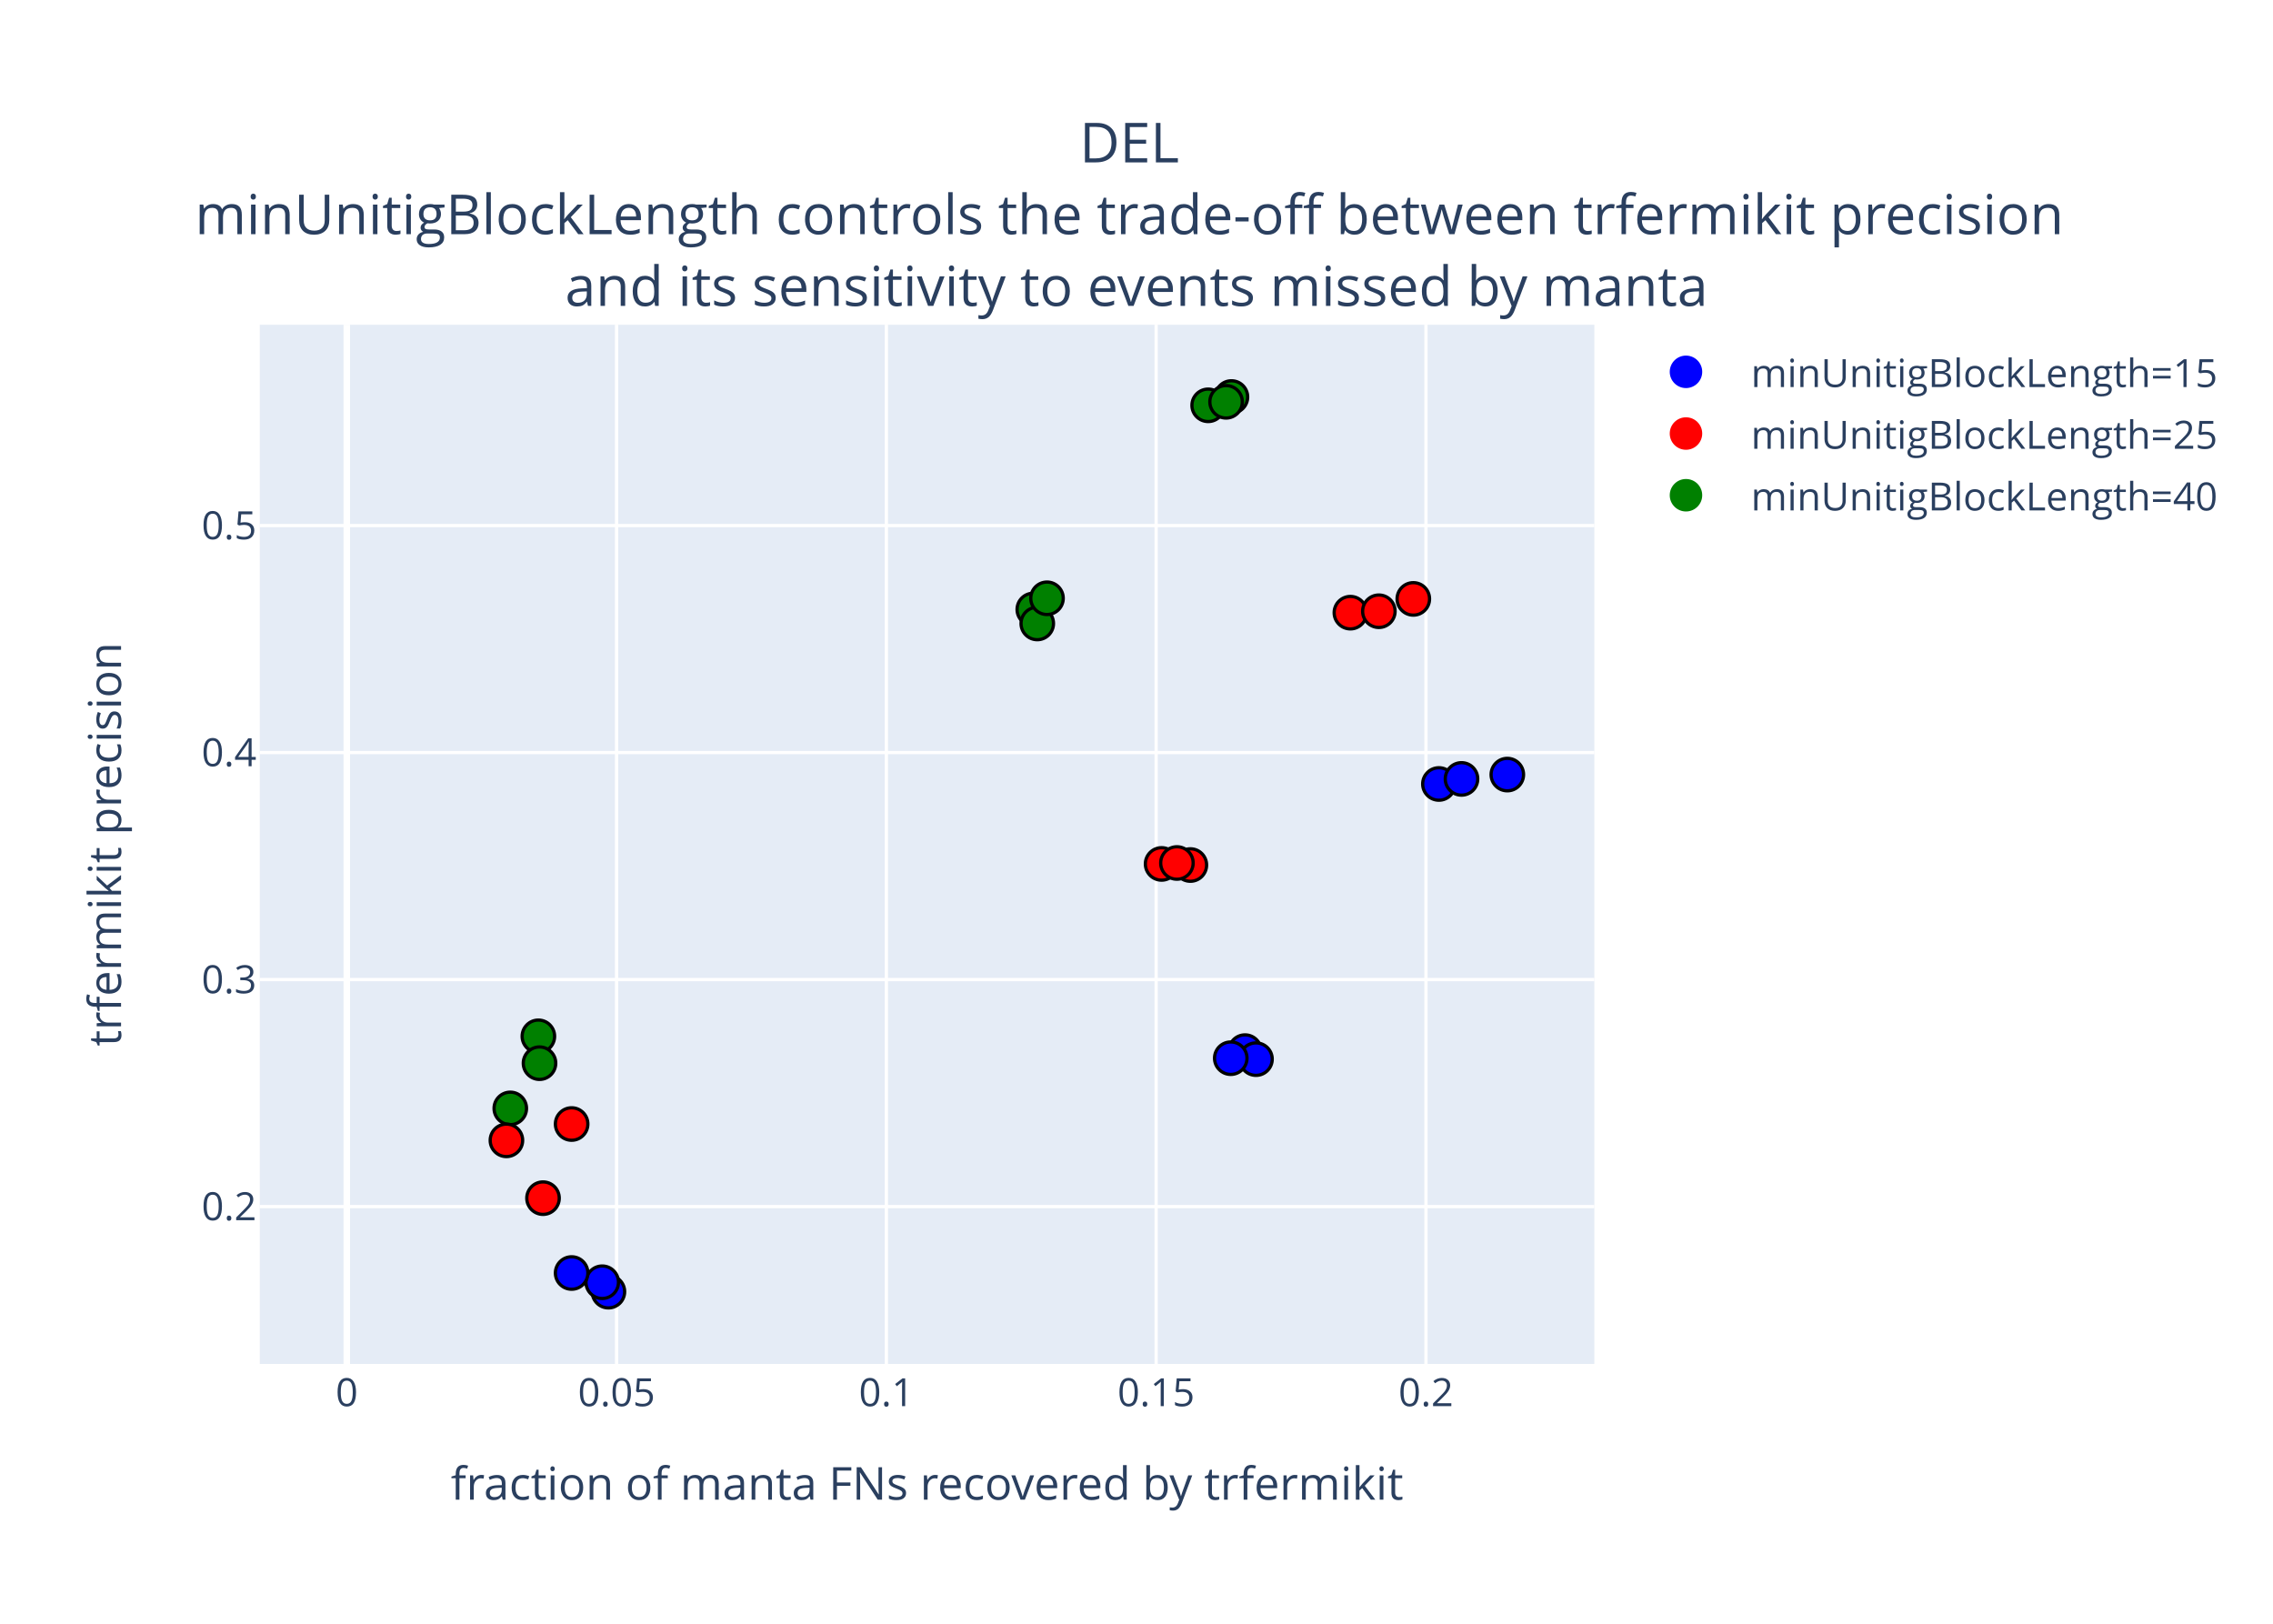
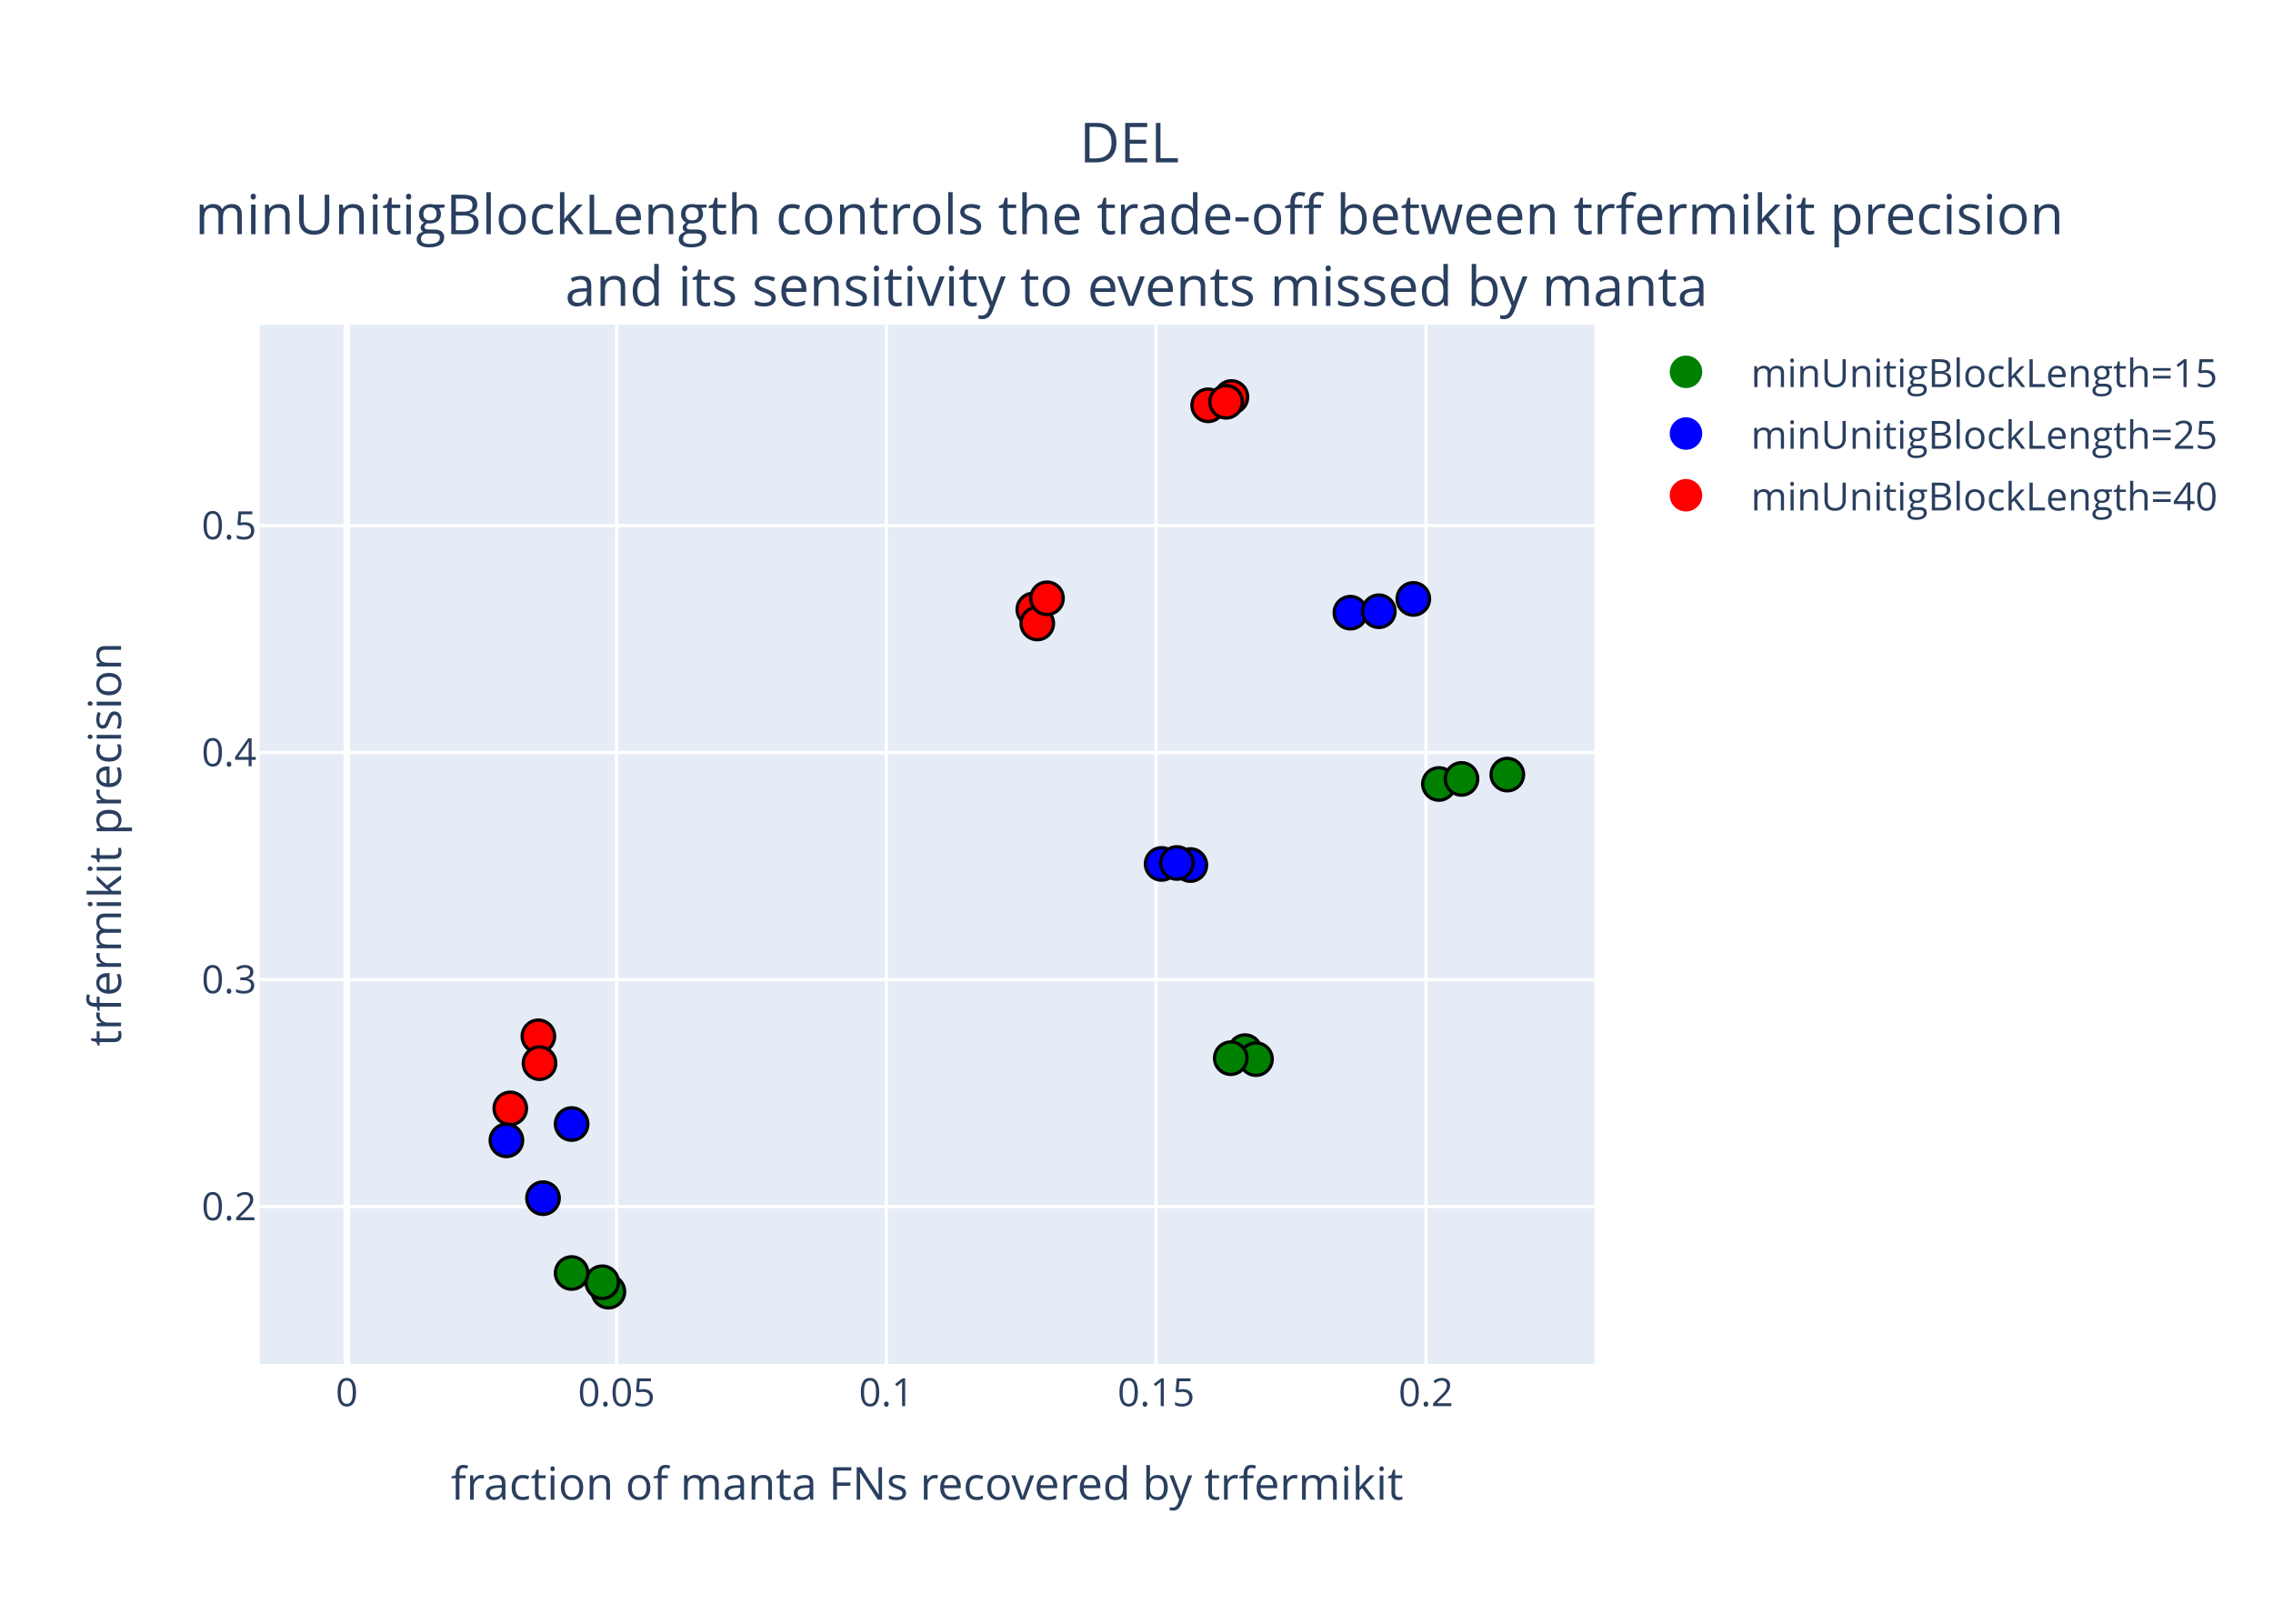
<svg xmlns="http://www.w3.org/2000/svg" class="main-svg" width="700" height="500" style="" viewBox="0 0 700 500">
  <rect x="0" y="0" width="700" height="500" style="fill: rgb(255, 255, 255); fill-opacity: 1;" />
-   <defs id="defs-e1c1b6">
+   <defs id="defs-fd17c6">
    <g class="clips">
-       <clipPath id="clipe1c1b6xyplot" class="plotclip">
+       <clipPath id="clipfd17c6xyplot" class="plotclip">
        <rect width="411" height="320" />
      </clipPath>
-       <clipPath class="axesclip" id="clipe1c1b6x">
+       <clipPath class="axesclip" id="clipfd17c6x">
        <rect x="80" y="0" width="411" height="500" />
      </clipPath>
-       <clipPath class="axesclip" id="clipe1c1b6y">
+       <clipPath class="axesclip" id="clipfd17c6y">
        <rect x="0" y="100" width="700" height="320" />
      </clipPath>
-       <clipPath class="axesclip" id="clipe1c1b6xy">
+       <clipPath class="axesclip" id="clipfd17c6xy">
        <rect x="80" y="100" width="411" height="320" />
      </clipPath>
    </g>
    <g class="gradients" />
  </defs>
  <g class="bglayer">
    <rect class="bg" x="80" y="100" width="411" height="320" style="fill: rgb(229, 236, 246); fill-opacity: 1; stroke-width: 0;" />
  </g>
  <g class="layer-below">
    <g class="imagelayer" />
    <g class="shapelayer" />
  </g>
  <g class="cartesianlayer">
    <g class="subplot xy">
      <g class="layer-subplot">
        <g class="shapelayer" />
        <g class="imagelayer" />
      </g>
      <g class="gridlayer">
        <g class="x">
          <path class="xgrid crisp" transform="translate(189.88,0)" d="M0,100v320" style="stroke: rgb(255, 255, 255); stroke-opacity: 1; stroke-width: 1px;" />
          <path class="xgrid crisp" transform="translate(272.97,0)" d="M0,100v320" style="stroke: rgb(255, 255, 255); stroke-opacity: 1; stroke-width: 1px;" />
          <path class="xgrid crisp" transform="translate(356.05,0)" d="M0,100v320" style="stroke: rgb(255, 255, 255); stroke-opacity: 1; stroke-width: 1px;" />
          <path class="xgrid crisp" transform="translate(439.14,0)" d="M0,100v320" style="stroke: rgb(255, 255, 255); stroke-opacity: 1; stroke-width: 1px;" />
        </g>
        <g class="y">
          <path class="ygrid crisp" transform="translate(0,371.54)" d="M80,0h411" style="stroke: rgb(255, 255, 255); stroke-opacity: 1; stroke-width: 1px;" />
          <path class="ygrid crisp" transform="translate(0,301.64)" d="M80,0h411" style="stroke: rgb(255, 255, 255); stroke-opacity: 1; stroke-width: 1px;" />
          <path class="ygrid crisp" transform="translate(0,231.74)" d="M80,0h411" style="stroke: rgb(255, 255, 255); stroke-opacity: 1; stroke-width: 1px;" />
          <path class="ygrid crisp" transform="translate(0,161.84)" d="M80,0h411" style="stroke: rgb(255, 255, 255); stroke-opacity: 1; stroke-width: 1px;" />
        </g>
      </g>
      <g class="zerolinelayer">
        <path class="xzl zl crisp" transform="translate(106.8,0)" d="M0,100v320" style="stroke: rgb(255, 255, 255); stroke-opacity: 1; stroke-width: 2px;" />
      </g>
      <path class="xlines-below" />
      <path class="ylines-below" />
      <g class="overlines-below" />
      <g class="xaxislayer-below" />
      <g class="yaxislayer-below" />
      <g class="overaxes-below" />
-       <g class="plot" transform="translate(80,100)" clip-path="url('#clipe1c1b6xyplot')">
+       <g class="plot" transform="translate(80,100)" clip-path="url('#clipfd17c6xyplot')">
        <g class="scatterlayer mlayer">
-           <g class="trace scatter trace179523" style="stroke-miterlimit: 2; opacity: 1;">
+           <g class="trace scatter trace14d0d3" style="stroke-miterlimit: 2; opacity: 1;">
            <g class="fills" />
            <g class="errorbars" />
            <g class="lines" />
            <g class="points">
-               <path class="point" transform="translate(303.42,223.67)" d="M5,0A5,5 0 1,1 0,-5A5,5 0 0,1 5,0Z" style="opacity: 1; stroke-width: 1px; fill: rgb(0, 0, 255); fill-opacity: 1; stroke: rgb(0, 0, 0); stroke-opacity: 1;" />
-               <path class="point" transform="translate(277.73,166.03)" d="M5,0A5,5 0 1,1 0,-5A5,5 0 0,1 5,0Z" style="opacity: 1; stroke-width: 1px; fill: rgb(255, 0, 0); fill-opacity: 1; stroke: rgb(0, 0, 0); stroke-opacity: 1;" />
-               <path class="point" transform="translate(238.22,87.67)" d="M5,0A5,5 0 1,1 0,-5A5,5 0 0,1 5,0Z" style="opacity: 1; stroke-width: 1px; fill: rgb(0, 128, 0); fill-opacity: 1; stroke: rgb(0, 0, 0); stroke-opacity: 1;" />
-               <path class="point" transform="translate(306.8,226.14)" d="M5,0A5,5 0 1,1 0,-5A5,5 0 0,1 5,0Z" style="opacity: 1; stroke-width: 1px; fill: rgb(0, 0, 255); fill-opacity: 1; stroke: rgb(0, 0, 0); stroke-opacity: 1;" />
-               <path class="point" transform="translate(286.59,166.37)" d="M5,0A5,5 0 1,1 0,-5A5,5 0 0,1 5,0Z" style="opacity: 1; stroke-width: 1px; fill: rgb(255, 0, 0); fill-opacity: 1; stroke: rgb(0, 0, 0); stroke-opacity: 1;" />
-               <path class="point" transform="translate(239.44,91.99)" d="M5,0A5,5 0 1,1 0,-5A5,5 0 0,1 5,0Z" style="opacity: 1; stroke-width: 1px; fill: rgb(0, 128, 0); fill-opacity: 1; stroke: rgb(0, 0, 0); stroke-opacity: 1;" />
-               <path class="point" transform="translate(299.03,225.85)" d="M5,0A5,5 0 1,1 0,-5A5,5 0 0,1 5,0Z" style="opacity: 1; stroke-width: 1px; fill: rgb(0, 0, 255); fill-opacity: 1; stroke: rgb(0, 0, 0); stroke-opacity: 1;" />
-               <path class="point" transform="translate(282.45,165.74)" d="M5,0A5,5 0 1,1 0,-5A5,5 0 0,1 5,0Z" style="opacity: 1; stroke-width: 1px; fill: rgb(255, 0, 0); fill-opacity: 1; stroke: rgb(0, 0, 0); stroke-opacity: 1;" />
-               <path class="point" transform="translate(242.44,84.23)" d="M5,0A5,5 0 1,1 0,-5A5,5 0 0,1 5,0Z" style="opacity: 1; stroke-width: 1px; fill: rgb(0, 128, 0); fill-opacity: 1; stroke: rgb(0, 0, 0); stroke-opacity: 1;" />
-               <path class="point" transform="translate(107.37,297.75)" d="M5,0A5,5 0 1,1 0,-5A5,5 0 0,1 5,0Z" style="opacity: 1; stroke-width: 1px; fill: rgb(0, 0, 255); fill-opacity: 1; stroke: rgb(0, 0, 0); stroke-opacity: 1;" />
-               <path class="point" transform="translate(87.23,268.95)" d="M5,0A5,5 0 1,1 0,-5A5,5 0 0,1 5,0Z" style="opacity: 1; stroke-width: 1px; fill: rgb(255, 0, 0); fill-opacity: 1; stroke: rgb(0, 0, 0); stroke-opacity: 1;" />
-               <path class="point" transform="translate(77.15,241.31)" d="M5,0A5,5 0 1,1 0,-5A5,5 0 0,1 5,0Z" style="opacity: 1; stroke-width: 1px; fill: rgb(0, 128, 0); fill-opacity: 1; stroke: rgb(0, 0, 0); stroke-opacity: 1;" />
-               <path class="point" transform="translate(105.46,294.84)" d="M5,0A5,5 0 1,1 0,-5A5,5 0 0,1 5,0Z" style="opacity: 1; stroke-width: 1px; fill: rgb(0, 0, 255); fill-opacity: 1; stroke: rgb(0, 0, 0); stroke-opacity: 1;" />
-               <path class="point" transform="translate(75.96,251.15)" d="M5,0A5,5 0 1,1 0,-5A5,5 0 0,1 5,0Z" style="opacity: 1; stroke-width: 1px; fill: rgb(255, 0, 0); fill-opacity: 1; stroke: rgb(0, 0, 0); stroke-opacity: 1;" />
-               <path class="point" transform="translate(85.8,219.11)" d="M5,0A5,5 0 1,1 0,-5A5,5 0 0,1 5,0Z" style="opacity: 1; stroke-width: 1px; fill: rgb(0, 128, 0); fill-opacity: 1; stroke: rgb(0, 0, 0); stroke-opacity: 1;" />
-               <path class="point" transform="translate(96.04,292)" d="M5,0A5,5 0 1,1 0,-5A5,5 0 0,1 5,0Z" style="opacity: 1; stroke-width: 1px; fill: rgb(0, 0, 255); fill-opacity: 1; stroke: rgb(0, 0, 0); stroke-opacity: 1;" />
-               <path class="point" transform="translate(96.04,246.12)" d="M5,0A5,5 0 1,1 0,-5A5,5 0 0,1 5,0Z" style="opacity: 1; stroke-width: 1px; fill: rgb(255, 0, 0); fill-opacity: 1; stroke: rgb(0, 0, 0); stroke-opacity: 1;" />
-               <path class="point" transform="translate(86.15,227.39)" d="M5,0A5,5 0 1,1 0,-5A5,5 0 0,1 5,0Z" style="opacity: 1; stroke-width: 1px; fill: rgb(0, 128, 0); fill-opacity: 1; stroke: rgb(0, 0, 0); stroke-opacity: 1;" />
-               <path class="point" transform="translate(363.13,141.41)" d="M5,0A5,5 0 1,1 0,-5A5,5 0 0,1 5,0Z" style="opacity: 1; stroke-width: 1px; fill: rgb(0, 0, 255); fill-opacity: 1; stroke: rgb(0, 0, 0); stroke-opacity: 1;" />
-               <path class="point" transform="translate(335.87,88.66)" d="M5,0A5,5 0 1,1 0,-5A5,5 0 0,1 5,0Z" style="opacity: 1; stroke-width: 1px; fill: rgb(255, 0, 0); fill-opacity: 1; stroke: rgb(0, 0, 0); stroke-opacity: 1;" />
-               <path class="point" transform="translate(292.07,24.81)" d="M5,0A5,5 0 1,1 0,-5A5,5 0 0,1 5,0Z" style="opacity: 1; stroke-width: 1px; fill: rgb(0, 128, 0); fill-opacity: 1; stroke: rgb(0, 0, 0); stroke-opacity: 1;" />
-               <path class="point" transform="translate(384.2,138.52)" d="M5,0A5,5 0 1,1 0,-5A5,5 0 0,1 5,0Z" style="opacity: 1; stroke-width: 1px; fill: rgb(0, 0, 255); fill-opacity: 1; stroke: rgb(0, 0, 0); stroke-opacity: 1;" />
-               <path class="point" transform="translate(355.25,84.42)" d="M5,0A5,5 0 1,1 0,-5A5,5 0 0,1 5,0Z" style="opacity: 1; stroke-width: 1px; fill: rgb(255, 0, 0); fill-opacity: 1; stroke: rgb(0, 0, 0); stroke-opacity: 1;" />
-               <path class="point" transform="translate(299.24,22.25)" d="M5,0A5,5 0 1,1 0,-5A5,5 0 0,1 5,0Z" style="opacity: 1; stroke-width: 1px; fill: rgb(0, 128, 0); fill-opacity: 1; stroke: rgb(0, 0, 0); stroke-opacity: 1;" />
-               <path class="point" transform="translate(370.09,139.85)" d="M5,0A5,5 0 1,1 0,-5A5,5 0 0,1 5,0Z" style="opacity: 1; stroke-width: 1px; fill: rgb(0, 0, 255); fill-opacity: 1; stroke: rgb(0, 0, 0); stroke-opacity: 1;" />
-               <path class="point" transform="translate(344.64,88.22)" d="M5,0A5,5 0 1,1 0,-5A5,5 0 0,1 5,0Z" style="opacity: 1; stroke-width: 1px; fill: rgb(255, 0, 0); fill-opacity: 1; stroke: rgb(0, 0, 0); stroke-opacity: 1;" />
-               <path class="point" transform="translate(297.59,23.73)" d="M5,0A5,5 0 1,1 0,-5A5,5 0 0,1 5,0Z" style="opacity: 1; stroke-width: 1px; fill: rgb(0, 128, 0); fill-opacity: 1; stroke: rgb(0, 0, 0); stroke-opacity: 1;" />
-             </g>
-             <g class="text" />
-           </g>
-           <g class="trace scatter tracef4e906" style="stroke-miterlimit: 2; opacity: 1;">
+               <path class="point" transform="translate(303.42,223.67)" d="M5,0A5,5 0 1,1 0,-5A5,5 0 0,1 5,0Z" style="opacity: 1; stroke-width: 1px; fill: rgb(0, 128, 0); fill-opacity: 1; stroke: rgb(0, 0, 0); stroke-opacity: 1;" />
+               <path class="point" transform="translate(277.73,166.03)" d="M5,0A5,5 0 1,1 0,-5A5,5 0 0,1 5,0Z" style="opacity: 1; stroke-width: 1px; fill: rgb(0, 0, 255); fill-opacity: 1; stroke: rgb(0, 0, 0); stroke-opacity: 1;" />
+               <path class="point" transform="translate(238.22,87.67)" d="M5,0A5,5 0 1,1 0,-5A5,5 0 0,1 5,0Z" style="opacity: 1; stroke-width: 1px; fill: rgb(255, 0, 0); fill-opacity: 1; stroke: rgb(0, 0, 0); stroke-opacity: 1;" />
+               <path class="point" transform="translate(306.8,226.14)" d="M5,0A5,5 0 1,1 0,-5A5,5 0 0,1 5,0Z" style="opacity: 1; stroke-width: 1px; fill: rgb(0, 128, 0); fill-opacity: 1; stroke: rgb(0, 0, 0); stroke-opacity: 1;" />
+               <path class="point" transform="translate(286.59,166.37)" d="M5,0A5,5 0 1,1 0,-5A5,5 0 0,1 5,0Z" style="opacity: 1; stroke-width: 1px; fill: rgb(0, 0, 255); fill-opacity: 1; stroke: rgb(0, 0, 0); stroke-opacity: 1;" />
+               <path class="point" transform="translate(239.44,91.99)" d="M5,0A5,5 0 1,1 0,-5A5,5 0 0,1 5,0Z" style="opacity: 1; stroke-width: 1px; fill: rgb(255, 0, 0); fill-opacity: 1; stroke: rgb(0, 0, 0); stroke-opacity: 1;" />
+               <path class="point" transform="translate(299.03,225.85)" d="M5,0A5,5 0 1,1 0,-5A5,5 0 0,1 5,0Z" style="opacity: 1; stroke-width: 1px; fill: rgb(0, 128, 0); fill-opacity: 1; stroke: rgb(0, 0, 0); stroke-opacity: 1;" />
+               <path class="point" transform="translate(282.45,165.74)" d="M5,0A5,5 0 1,1 0,-5A5,5 0 0,1 5,0Z" style="opacity: 1; stroke-width: 1px; fill: rgb(0, 0, 255); fill-opacity: 1; stroke: rgb(0, 0, 0); stroke-opacity: 1;" />
+               <path class="point" transform="translate(242.44,84.23)" d="M5,0A5,5 0 1,1 0,-5A5,5 0 0,1 5,0Z" style="opacity: 1; stroke-width: 1px; fill: rgb(255, 0, 0); fill-opacity: 1; stroke: rgb(0, 0, 0); stroke-opacity: 1;" />
+               <path class="point" transform="translate(107.37,297.75)" d="M5,0A5,5 0 1,1 0,-5A5,5 0 0,1 5,0Z" style="opacity: 1; stroke-width: 1px; fill: rgb(0, 128, 0); fill-opacity: 1; stroke: rgb(0, 0, 0); stroke-opacity: 1;" />
+               <path class="point" transform="translate(87.23,268.95)" d="M5,0A5,5 0 1,1 0,-5A5,5 0 0,1 5,0Z" style="opacity: 1; stroke-width: 1px; fill: rgb(0, 0, 255); fill-opacity: 1; stroke: rgb(0, 0, 0); stroke-opacity: 1;" />
+               <path class="point" transform="translate(77.15,241.31)" d="M5,0A5,5 0 1,1 0,-5A5,5 0 0,1 5,0Z" style="opacity: 1; stroke-width: 1px; fill: rgb(255, 0, 0); fill-opacity: 1; stroke: rgb(0, 0, 0); stroke-opacity: 1;" />
+               <path class="point" transform="translate(105.46,294.84)" d="M5,0A5,5 0 1,1 0,-5A5,5 0 0,1 5,0Z" style="opacity: 1; stroke-width: 1px; fill: rgb(0, 128, 0); fill-opacity: 1; stroke: rgb(0, 0, 0); stroke-opacity: 1;" />
+               <path class="point" transform="translate(75.96,251.15)" d="M5,0A5,5 0 1,1 0,-5A5,5 0 0,1 5,0Z" style="opacity: 1; stroke-width: 1px; fill: rgb(0, 0, 255); fill-opacity: 1; stroke: rgb(0, 0, 0); stroke-opacity: 1;" />
+               <path class="point" transform="translate(85.8,219.11)" d="M5,0A5,5 0 1,1 0,-5A5,5 0 0,1 5,0Z" style="opacity: 1; stroke-width: 1px; fill: rgb(255, 0, 0); fill-opacity: 1; stroke: rgb(0, 0, 0); stroke-opacity: 1;" />
+               <path class="point" transform="translate(96.04,292)" d="M5,0A5,5 0 1,1 0,-5A5,5 0 0,1 5,0Z" style="opacity: 1; stroke-width: 1px; fill: rgb(0, 128, 0); fill-opacity: 1; stroke: rgb(0, 0, 0); stroke-opacity: 1;" />
+               <path class="point" transform="translate(96.04,246.12)" d="M5,0A5,5 0 1,1 0,-5A5,5 0 0,1 5,0Z" style="opacity: 1; stroke-width: 1px; fill: rgb(0, 0, 255); fill-opacity: 1; stroke: rgb(0, 0, 0); stroke-opacity: 1;" />
+               <path class="point" transform="translate(86.15,227.39)" d="M5,0A5,5 0 1,1 0,-5A5,5 0 0,1 5,0Z" style="opacity: 1; stroke-width: 1px; fill: rgb(255, 0, 0); fill-opacity: 1; stroke: rgb(0, 0, 0); stroke-opacity: 1;" />
+               <path class="point" transform="translate(363.13,141.41)" d="M5,0A5,5 0 1,1 0,-5A5,5 0 0,1 5,0Z" style="opacity: 1; stroke-width: 1px; fill: rgb(0, 128, 0); fill-opacity: 1; stroke: rgb(0, 0, 0); stroke-opacity: 1;" />
+               <path class="point" transform="translate(335.87,88.66)" d="M5,0A5,5 0 1,1 0,-5A5,5 0 0,1 5,0Z" style="opacity: 1; stroke-width: 1px; fill: rgb(0, 0, 255); fill-opacity: 1; stroke: rgb(0, 0, 0); stroke-opacity: 1;" />
+               <path class="point" transform="translate(292.07,24.81)" d="M5,0A5,5 0 1,1 0,-5A5,5 0 0,1 5,0Z" style="opacity: 1; stroke-width: 1px; fill: rgb(255, 0, 0); fill-opacity: 1; stroke: rgb(0, 0, 0); stroke-opacity: 1;" />
+               <path class="point" transform="translate(384.2,138.52)" d="M5,0A5,5 0 1,1 0,-5A5,5 0 0,1 5,0Z" style="opacity: 1; stroke-width: 1px; fill: rgb(0, 128, 0); fill-opacity: 1; stroke: rgb(0, 0, 0); stroke-opacity: 1;" />
+               <path class="point" transform="translate(355.25,84.42)" d="M5,0A5,5 0 1,1 0,-5A5,5 0 0,1 5,0Z" style="opacity: 1; stroke-width: 1px; fill: rgb(0, 0, 255); fill-opacity: 1; stroke: rgb(0, 0, 0); stroke-opacity: 1;" />
+               <path class="point" transform="translate(299.24,22.25)" d="M5,0A5,5 0 1,1 0,-5A5,5 0 0,1 5,0Z" style="opacity: 1; stroke-width: 1px; fill: rgb(255, 0, 0); fill-opacity: 1; stroke: rgb(0, 0, 0); stroke-opacity: 1;" />
+               <path class="point" transform="translate(370.09,139.85)" d="M5,0A5,5 0 1,1 0,-5A5,5 0 0,1 5,0Z" style="opacity: 1; stroke-width: 1px; fill: rgb(0, 128, 0); fill-opacity: 1; stroke: rgb(0, 0, 0); stroke-opacity: 1;" />
+               <path class="point" transform="translate(344.64,88.22)" d="M5,0A5,5 0 1,1 0,-5A5,5 0 0,1 5,0Z" style="opacity: 1; stroke-width: 1px; fill: rgb(0, 0, 255); fill-opacity: 1; stroke: rgb(0, 0, 0); stroke-opacity: 1;" />
+               <path class="point" transform="translate(297.59,23.73)" d="M5,0A5,5 0 1,1 0,-5A5,5 0 0,1 5,0Z" style="opacity: 1; stroke-width: 1px; fill: rgb(255, 0, 0); fill-opacity: 1; stroke: rgb(0, 0, 0); stroke-opacity: 1;" />
+             </g>
+             <g class="text" />
+           </g>
+           <g class="trace scatter tracedb72e1" style="stroke-miterlimit: 2; opacity: 1;">
            <g class="fills" />
            <g class="errorbars" />
            <g class="lines" />
            <g class="points" />
            <g class="text" />
          </g>
-           <g class="trace scatter trace0122a7" style="stroke-miterlimit: 2; opacity: 1;">
+           <g class="trace scatter trace8c6a88" style="stroke-miterlimit: 2; opacity: 1;">
            <g class="fills" />
            <g class="errorbars" />
            <g class="lines" />
            <g class="points" />
            <g class="text" />
          </g>
-           <g class="trace scatter tracec27da8" style="stroke-miterlimit: 2; opacity: 1;">
+           <g class="trace scatter trace5be086" style="stroke-miterlimit: 2; opacity: 1;">
            <g class="fills" />
            <g class="errorbars" />
            <g class="lines" />
            <g class="points" />
            <g class="text" />
          </g>
        </g>
      </g>
      <g class="overplot" />
      <path class="xlines-above crisp" d="M0,0" style="fill: none;" />
      <path class="ylines-above crisp" d="M0,0" style="fill: none;" />
      <g class="overlines-above" />
      <g class="xaxislayer-above">
        <g class="xtick">
          <text text-anchor="middle" x="0" y="433" transform="translate(106.8,0)" style="font-family: 'Open Sans', verdana, arial, sans-serif; font-size: 12px; fill: rgb(42, 63, 95); fill-opacity: 1; white-space: pre;">0</text>
        </g>
        <g class="xtick">
          <text text-anchor="middle" x="0" y="433" transform="translate(189.88,0)" style="font-family: 'Open Sans', verdana, arial, sans-serif; font-size: 12px; fill: rgb(42, 63, 95); fill-opacity: 1; white-space: pre;">0.05</text>
        </g>
        <g class="xtick">
          <text text-anchor="middle" x="0" y="433" transform="translate(272.97,0)" style="font-family: 'Open Sans', verdana, arial, sans-serif; font-size: 12px; fill: rgb(42, 63, 95); fill-opacity: 1; white-space: pre;">0.1</text>
        </g>
        <g class="xtick">
          <text text-anchor="middle" x="0" y="433" transform="translate(356.05,0)" style="font-family: 'Open Sans', verdana, arial, sans-serif; font-size: 12px; fill: rgb(42, 63, 95); fill-opacity: 1; white-space: pre;">0.15</text>
        </g>
        <g class="xtick">
          <text text-anchor="middle" x="0" y="433" transform="translate(439.14,0)" style="font-family: 'Open Sans', verdana, arial, sans-serif; font-size: 12px; fill: rgb(42, 63, 95); fill-opacity: 1; white-space: pre;">0.2</text>
        </g>
      </g>
      <g class="yaxislayer-above">
        <g class="ytick">
          <text text-anchor="end" x="79" y="4.2" transform="translate(0,371.54)" style="font-family: 'Open Sans', verdana, arial, sans-serif; font-size: 12px; fill: rgb(42, 63, 95); fill-opacity: 1; white-space: pre;">0.2</text>
        </g>
        <g class="ytick">
          <text text-anchor="end" x="79" y="4.2" transform="translate(0,301.64)" style="font-family: 'Open Sans', verdana, arial, sans-serif; font-size: 12px; fill: rgb(42, 63, 95); fill-opacity: 1; white-space: pre;">0.3</text>
        </g>
        <g class="ytick">
          <text text-anchor="end" x="79" y="4.2" transform="translate(0,231.74)" style="font-family: 'Open Sans', verdana, arial, sans-serif; font-size: 12px; fill: rgb(42, 63, 95); fill-opacity: 1; white-space: pre;">0.4</text>
        </g>
        <g class="ytick">
          <text text-anchor="end" x="79" y="4.2" transform="translate(0,161.84)" style="font-family: 'Open Sans', verdana, arial, sans-serif; font-size: 12px; fill: rgb(42, 63, 95); fill-opacity: 1; white-space: pre;">0.5</text>
        </g>
      </g>
      <g class="overaxes-above" />
    </g>
  </g>
  <g class="polarlayer" />
  <g class="ternarylayer" />
  <g class="geolayer" />
  <g class="funnelarealayer" />
  <g class="pielayer" />
  <g class="treemaplayer" />
  <g class="sunburstlayer" />
  <g class="glimages" />
-   <defs id="topdefs-e1c1b6">
+   <defs id="topdefs-fd17c6">
    <g class="clips" />
-     <clipPath id="legende1c1b6">
+     <clipPath id="legendfd17c6">
      <rect width="189" height="67" x="0" y="0" />
    </clipPath>
  </defs>
  <g class="layer-above">
    <g class="imagelayer" />
    <g class="shapelayer" />
  </g>
  <g class="infolayer">
    <g class="legend" pointer-events="all" transform="translate(499.22,100)">
      <rect class="bg" shape-rendering="crispEdges" width="189" height="67" x="0" y="0" style="stroke: rgb(68, 68, 68); stroke-opacity: 1; fill: rgb(255, 255, 255); fill-opacity: 1; stroke-width: 0px;" />
-       <g class="scrollbox" transform="" clip-path="url('#legende1c1b6')">
+       <g class="scrollbox" transform="" clip-path="url('#legendfd17c6')">
        <g class="groups">
          <g class="traces" transform="translate(0,14.5)" style="opacity: 1;">
            <text class="legendtext" text-anchor="start" x="40" y="4.68" style="font-family: 'Open Sans', verdana, arial, sans-serif; font-size: 12px; fill: rgb(42, 63, 95); fill-opacity: 1; white-space: pre;">minUnitigBlockLength=15</text>
            <g class="layers" style="opacity: 1;">
              <g class="legendfill" />
              <g class="legendlines" />
              <g class="legendsymbols">
                <g class="legendpoints">
+                   <path class="scatterpts" transform="translate(20,0)" d="M5,0A5,5 0 1,1 0,-5A5,5 0 0,1 5,0Z" style="opacity: 1; stroke-width: 0px; fill: rgb(0, 128, 0); fill-opacity: 1;" />
+                 </g>
+               </g>
+             </g>
+             <rect class="legendtoggle" x="0" y="-9.5" width="183.844" height="19" style="fill: rgb(0, 0, 0); fill-opacity: 0;" />
+           </g>
+           <g class="traces" transform="translate(0,33.5)" style="opacity: 1;">
+             <text class="legendtext" text-anchor="start" x="40" y="4.68" style="font-family: 'Open Sans', verdana, arial, sans-serif; font-size: 12px; fill: rgb(42, 63, 95); fill-opacity: 1; white-space: pre;">minUnitigBlockLength=25</text>
+             <g class="layers" style="opacity: 1;">
+               <g class="legendfill" />
+               <g class="legendlines" />
+               <g class="legendsymbols">
+                 <g class="legendpoints">
                  <path class="scatterpts" transform="translate(20,0)" d="M5,0A5,5 0 1,1 0,-5A5,5 0 0,1 5,0Z" style="opacity: 1; stroke-width: 0px; fill: rgb(0, 0, 255); fill-opacity: 1;" />
                </g>
              </g>
            </g>
            <rect class="legendtoggle" x="0" y="-9.5" width="183.844" height="19" style="fill: rgb(0, 0, 0); fill-opacity: 0;" />
          </g>
-           <g class="traces" transform="translate(0,33.5)" style="opacity: 1;">
-             <text class="legendtext" text-anchor="start" x="40" y="4.68" style="font-family: 'Open Sans', verdana, arial, sans-serif; font-size: 12px; fill: rgb(42, 63, 95); fill-opacity: 1; white-space: pre;">minUnitigBlockLength=25</text>
+           <g class="traces" transform="translate(0,52.5)" style="opacity: 1;">
+             <text class="legendtext" text-anchor="start" x="40" y="4.68" style="font-family: 'Open Sans', verdana, arial, sans-serif; font-size: 12px; fill: rgb(42, 63, 95); fill-opacity: 1; white-space: pre;">minUnitigBlockLength=40</text>
            <g class="layers" style="opacity: 1;">
              <g class="legendfill" />
              <g class="legendlines" />
              <g class="legendsymbols">
                <g class="legendpoints">
                  <path class="scatterpts" transform="translate(20,0)" d="M5,0A5,5 0 1,1 0,-5A5,5 0 0,1 5,0Z" style="opacity: 1; stroke-width: 0px; fill: rgb(255, 0, 0); fill-opacity: 1;" />
                </g>
              </g>
            </g>
            <rect class="legendtoggle" x="0" y="-9.5" width="183.844" height="19" style="fill: rgb(0, 0, 0); fill-opacity: 0;" />
          </g>
-           <g class="traces" transform="translate(0,52.5)" style="opacity: 1;">
-             <text class="legendtext" text-anchor="start" x="40" y="4.68" style="font-family: 'Open Sans', verdana, arial, sans-serif; font-size: 12px; fill: rgb(42, 63, 95); fill-opacity: 1; white-space: pre;">minUnitigBlockLength=40</text>
-             <g class="layers" style="opacity: 1;">
-               <g class="legendfill" />
-               <g class="legendlines" />
-               <g class="legendsymbols">
-                 <g class="legendpoints">
-                   <path class="scatterpts" transform="translate(20,0)" d="M5,0A5,5 0 1,1 0,-5A5,5 0 0,1 5,0Z" style="opacity: 1; stroke-width: 0px; fill: rgb(0, 128, 0); fill-opacity: 1;" />
-                 </g>
-               </g>
-             </g>
-             <rect class="legendtoggle" x="0" y="-9.5" width="183.844" height="19" style="fill: rgb(0, 0, 0); fill-opacity: 0;" />
-           </g>
        </g>
      </g>
      <rect class="scrollbar" rx="20" ry="3" width="0" height="0" x="0" y="0" style="fill: rgb(128, 139, 164); fill-opacity: 1;" />
    </g>
    <g class="g-gtitle">
      <text class="gtitle" x="350" y="50" text-anchor="middle" dy="0.7em" style="font-family: 'Open Sans', verdana, arial, sans-serif; font-size: 17px; fill: rgb(42, 63, 95); opacity: 1; font-weight: normal; white-space: pre;">
        <tspan class="line" dy="0em" x="350" y="50">DEL</tspan>
        <tspan class="line" dy="1.3em" x="350" y="50">minUnitigBlockLength controls the trade-off between trfermikit precision</tspan>
        <tspan class="line" dy="2.6em" x="350" y="50">and its sensitivity to events missed by manta</tspan>
      </text>
    </g>
    <g class="g-xtitle">
      <text class="xtitle" x="285.5" y="461.8" text-anchor="middle" style="font-family: 'Open Sans', verdana, arial, sans-serif; font-size: 14px; fill: rgb(42, 63, 95); opacity: 1; font-weight: normal; white-space: pre;">fraction of manta FNs recovered by trfermikit</text>
    </g>
    <g class="g-ytitle">
      <text class="ytitle" transform="rotate(-90,37.27813,260)" x="37.278" y="260" text-anchor="middle" style="font-family: 'Open Sans', verdana, arial, sans-serif; font-size: 14px; fill: rgb(42, 63, 95); opacity: 1; font-weight: normal; white-space: pre;">trfermikit precision</text>
    </g>
  </g>
</svg>
